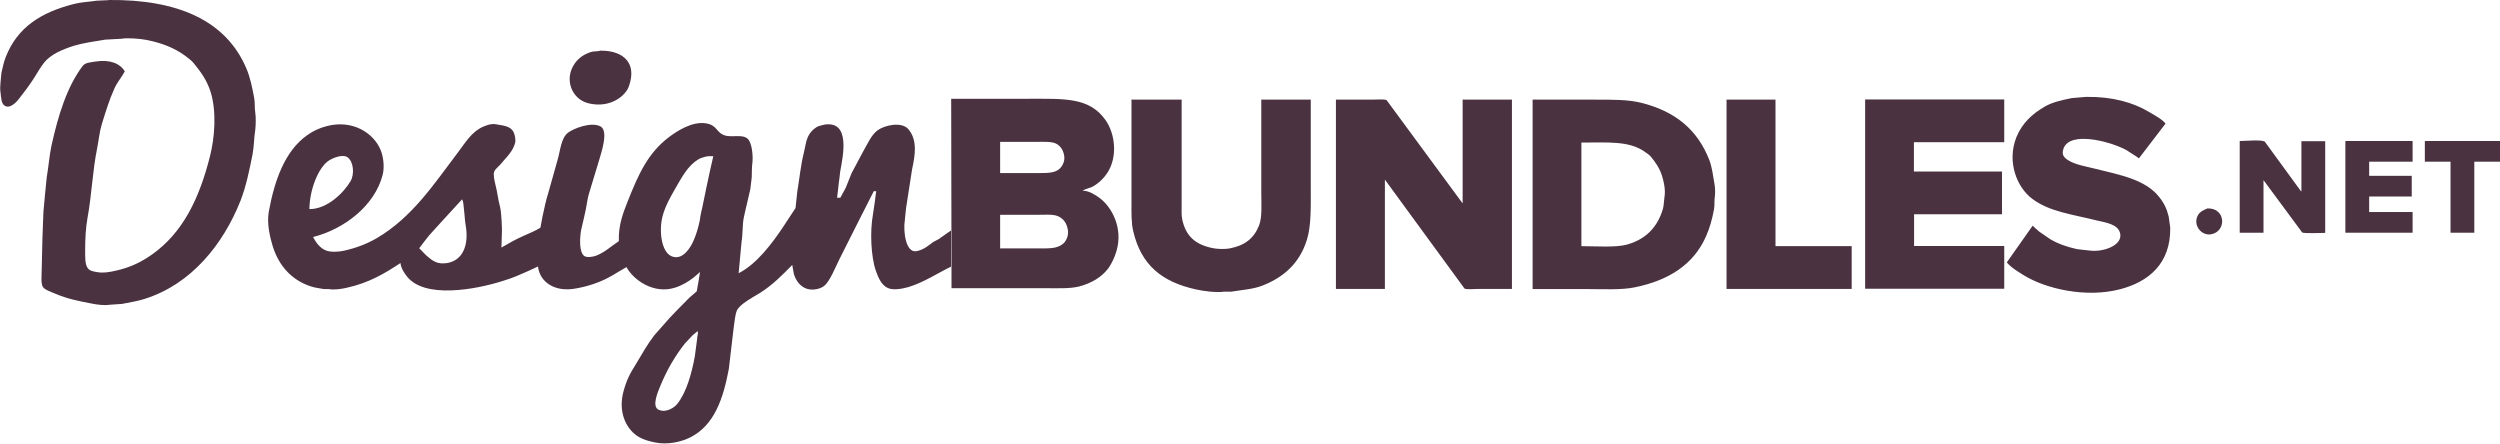
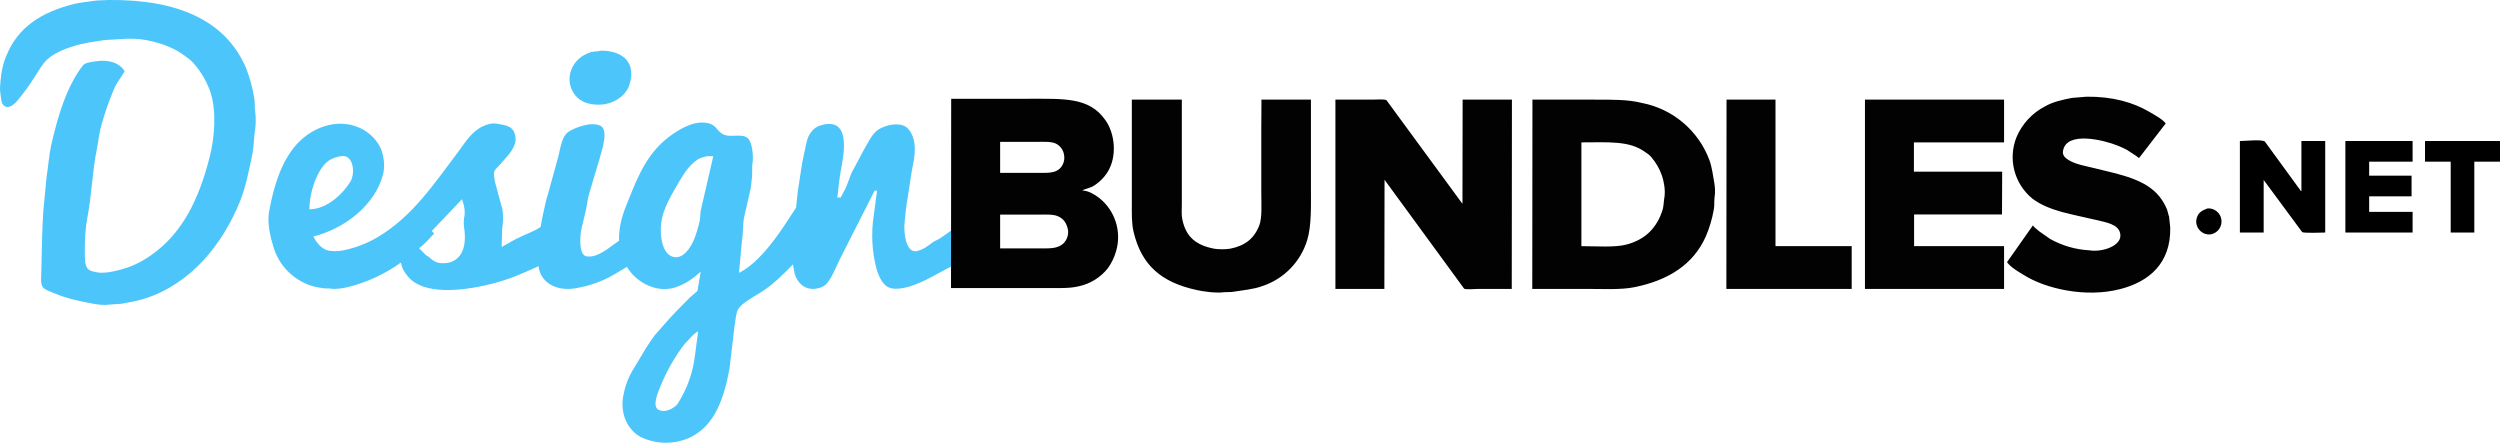
- <svg xmlns="http://www.w3.org/2000/svg" version="1.1" viewBox="0 0 1450.3 257">
-   <defs>
-     <style>
-       .cls-1 {
-         fill: #4a3241;
-         fill-rule: evenodd;
-       }
-     </style>
-   </defs>
-   <g>
-     <g id="Layer_1">
-       <g>
-         <path class="cls-1" d="M63,0c40-.4,67.9,11.8,79.8,39.4,2.3,5.3,3.5,11.1,4.7,17.7.5,2.7.1,5.4.6,8.3.4,2.6.3,7.2,0,9.8-.8,4.9-.7,9.7-1.6,14.4-1.9,9.6-3.8,18.7-7,26.9-10.1,25.4-28.6,48.4-55.6,56.9-4.1,1.3-8.4,2-13.1,2.9-2.4.2-4.9.3-7.3.5-3.2.5-7.2-.1-9.8-.6-8-1.5-14.8-2.9-21.3-5.7-2.1-.9-6.4-2.3-7.5-4-1.3-2-.7-7.1-.7-10.2.1-5.9.3-11.8.4-17.7.1-2.7.2-5.5.3-8.2.1-2.5.2-5.1.3-7.6.6-6.6,1.2-13.2,1.9-19.9,1.1-6.2,1.5-12.6,2.8-18.6,3.9-17.5,8.9-33.9,18.1-46.1,1.5-1.9,4.4-2,7.4-2.5,8.1-1.3,14.2,1,17,5.7-1.8,3.4-4.5,6.4-6.1,10.1-2.9,6.4-5,13.3-7.2,20.4-1.4,4.6-1.8,9.4-2.8,14.4-2.6,12.8-3.1,26.9-5.5,39.9-1.1,6.1-1.4,12.5-1.4,19.3,0,3.7-.1,7.7,1.4,9.9,1.2,1.8,3.3,2.1,5.8,2.5,3.3.6,7.2-.1,9.8-.7,9-1.9,15.4-5.1,21.7-9.5,18-12.7,27.5-32.5,33.7-57,2.8-10.9,3.9-26.1.4-37.3-2.1-6.8-5.8-11.8-9.7-16.6-1.4-1.8-3.5-3.2-5.3-4.6-6.1-4.4-13.1-7.2-22-9-3.5-.7-10.9-1.4-15-.7-3.1.2-6.1.3-9.2.5-6.6,1.1-12.7,1.9-18.3,3.6-6.5,2.1-13.2,4.9-17,9.6-2.2,2.8-4,5.9-5.9,9-2.7,4.2-5.7,8.2-8.7,12-1.2,1.6-4.9,5.9-8.1,4.3-2.4-1.3-2.2-4.5-2.7-7.8-.3-1.7-.2-4.2,0-5.8.2-1.8.3-3.7.5-5.5.7-3.4,1.5-6.7,2.6-9.5C10.2,15.8,23.7,7.2,42.9,2.3c4.2-1.1,8.7-1.2,13.2-1.9,2.3-.1,4.6-.2,6.9-.3Z" />
-         <path class="cls-1" d="M348.4,29.4c11.3-.2,20.2,5.5,17.3,17.7-.4,1.6-.9,3.3-1.6,4.6-3.6,6.2-12.4,10.8-22.8,8.2-9.7-2.4-14.3-14.1-7.8-23.2,2.2-3.1,5.5-5.4,9.6-6.6,1.6-.5,3.7-.1,5.3-.8Z" />
-         <path class="cls-1" d="M545.5,138.2c-1.4.7-2.7,1.5-4.1,2.2-2.9,2.1-5.5,4.5-9.7,5.3-6.3,1.2-7.8-11.6-6.8-17.9.2-2.3.5-4.6.7-6.9,1.2-7.5,2.3-15.1,3.5-22.6,1.9-8.5,3.1-17-2-23.2-3.9-4.8-13.9-2.5-18,.5-3.7,2.8-5.6,7.5-8,11.6-2.3,4.4-4.7,8.7-7,13.1-1.2,3-2.3,5.8-3.5,8.7-1,1.9-2,3.7-3.1,5.7h-1.9c.3-2,.7-5.7,1-8.6.3-2.2.6-4.3.8-6.5,1.8-9.7,6-29.7-9.2-27.3-1.1.3-2.3.6-3.4.9-2.7,1.2-5,3.7-6.2,6.4-1.2,2.7-1.5,6-2.3,9.1-1.8,7.2-2.5,14.9-3.8,22.6-.3,3.1-.7,6.3-1,9.4-2.4,3.6-4.7,7.2-7.1,10.8-6.4,9.6-15.4,21.7-25.9,27,.6-6.1,1.1-12.2,1.7-18.3.8-4.7.4-9.6,1.3-14,1.2-5.8,2.6-10.9,3.8-16.6.3-2.3.5-4.6.8-6.8,0-2.3.1-4.5.2-6.8.9-5.3-.1-13.7-2.8-15.7-3.3-2.6-9.3-.3-13.5-1.9-4.6-1.8-4-5.7-10.2-6.8-8.4-1.5-17.5,4.8-21.8,8-12.2,9.3-17.6,21.5-23.7,36.8-2.7,6.9-5.6,13.8-5.3,23.5-4.3,2.8-8,6.4-13.1,8.4-1.6.6-5.1,1.3-6.8.3-3.3-2-2.8-11-1.9-15.5.9-3.8,1.8-7.6,2.6-11.4.7-3.4,1-6.7,2-9.8,1.9-6.3,3.8-12.6,5.7-18.8,1.2-4.3,5.8-17.2.8-19.8-5.5-2.8-15.6,1.3-18.7,3.6-4.2,3.2-4.5,10.4-6.2,16.1-1.8,6.3-3.5,12.5-5.3,18.8-1.4,4.4-2.3,8.9-3.4,13.9-.4,2.1-.8,4.3-1.2,6.4-2.9,1.8-6.3,3.2-9.5,4.6-4.6,2-9,4.5-13.1,6.9.1-3.5.3-10.4.3-10.4,0,0-.2-9.7-1.1-13.1-1.3-4.8-1.5-8.6-2.8-13.4-.3-1.3-1.2-5.1-.7-6.8.5-1.8,2.5-3.1,3.6-4.4,3.1-3.9,7.8-7.7,8.8-13.5,0-.8-.1-1.7-.2-2.5-1-6-4.9-6.4-11-7.4-2.9-.5-5.7.6-7.5,1.4-6.6,2.8-10.3,9.2-14.4,14.6-14.2,18.7-26.6,37.9-47.4,50.1-5.7,3.3-11.9,5.7-19.2,7.3-2.9.6-7.5.9-10.2-.2-3.4-1.3-5.8-4.6-7.5-7.8,18.2-4.6,35.8-18.2,40.4-36.1,1.2-4.8.3-10.8-1.2-14.4-4-9.8-16.2-17.7-31-13.9-4.5,1.1-8.4,3-11.7,5.4-12.8,9.1-18.9,26.1-22.2,44.5-1.2,6.7.8,14.9,2.3,19.8,3.6,11.5,11.1,19.9,22.6,23.5,2.2.7,4.6.9,7.1,1.4.9,0,1.9,0,2.8,0,3.4.6,7.7-.1,10.6-.8,12.7-2.8,21.8-8.2,31-14.3.5,3.3,2.1,5.6,3.8,7.8,10.4,13.1,39.8,7.5,54.9,2.8,3.3-1,6.5-2.1,9.5-3.4,4.1-1.7,7.8-3.4,11.6-5.2,1.1,9.4,10.1,14.9,21.7,12.8,8.1-1.4,15.3-4,21.4-7.6,2.7-1.6,5.3-3.2,8-4.7,0,0,.1-.1.2-.2,4,7.5,15.8,15.9,28.1,12,4.2-1.3,7.8-3.5,10.9-5.9,1.2-1.1,2.5-2.1,3.7-3.2-.6,3.7-1.2,7.5-1.9,11.2-1.5,1.3-2.9,2.5-4.4,3.8-2.3,2.4-4.7,4.7-7,7.1-1.4,1.5-2.9,3-4.3,4.5-3,3.4-6,6.8-9,10.2-3.9,5.1-7,10.6-10.4,16.3-1.6,2.7-3.4,5.4-4.7,8.4-1.3,2.9-2.3,6-3.1,9.4-2.5,11.5,2.5,20.8,9.3,24.8,2.6,1.5,5.7,2.4,9,3.1,7.6,1.7,15.8-.3,20.9-2.9,13.8-7,19-22.1,22.3-39.6.9-7.9,1.9-15.9,2.8-23.8.6-3.6.7-7.3,1.9-10.2,1.6-3.7,9.9-8,13.6-10.3,7.1-4.5,12.8-10.3,18.5-16.1.3,1.8.7,3.7,1,5.5,1.6,5.1,6.1,10.3,13.7,8.4,1.3-.3,2.7-.9,3.6-1.6,3.5-2.5,6.9-11.4,9.1-15.7,6.6-13.2,13.3-26.4,19.9-39.4h1.4c-.6,5-1.2,9.1-1.9,13.6-1.8,9.9-1.1,24.6,1.7,32.6,1.4,4,3.3,8.4,7,10,3.3,1.5,8.9.3,12-.6,8.9-2.7,16.9-8.1,24.6-11.8v-21c-1.9,1.2-4.8,3.5-6.8,4.7ZM179.5,121.4c0-10.7,4.9-24,11.2-28.2,1.9-1.3,8-4.1,11-1.9,3.5,2.6,4,10,1.6,13.9-3.9,6.6-13.5,16.2-23.8,16.1ZM268,115.6c.5.8.5.9.8,2.4l.7,6.9s.3,4.1.7,6.1c1.7,10.3-1.1,19-9.4,21.3-1.7.5-4.7.7-6.6.2-3.3-.9-5.4-3.1-7-4.4-1.3-1.4-2.7-2.7-4-4.1,1-1.5,5.8-7.5,5.8-7.5,0,0,13.3-14.7,19.1-20.9ZM404.5,196c-.5,3.5-.9,7.1-1.4,10.6-1.8,10-4.9,21.1-10.2,27.7-1.6,2-6.2,5.3-10.6,3.5-4.7-1.8-.3-11.2.8-14,3.7-9,8.5-17.3,14.1-24.4,1.5-1.6,3.1-3.3,4.6-4.9,1-.8,1.9-1.6,2.9-2.4.4.5,0,2.9-.3,3.8ZM407.3,120.8s-1.2,5-1.3,6.9c-.9,4.4-2.1,8.4-3.7,12-1.6,3.7-6.2,11.6-12.6,9-6.2-2.5-7.5-15.2-5.3-23.4,1.6-6,4.7-11.3,7.5-16.2,3.7-6.3,6.9-12.7,13.1-16.6,1.3-.8,2.9-1.2,4.6-1.7.9-.2,1.9-.2,2.8-.2h1.4c-2.4,10-6.5,30.3-6.5,30.3Z" />
-       </g>
-       <path class="cls-1" d="M917.4,82.6v60.2c8.2,0,19.8.9,26.4-.9,10.8-3,17.6-9.9,20.8-20.4.7-2.3.6-4.5,1-7.2.7-4.2-.4-9-1.4-12.2-1.4-4.5-3.7-7.8-6.4-11.1-1-1.2-2.4-2.1-3.7-3-9.1-6.4-21.3-5.3-36.7-5.3ZM1259,132.1c.3,20.9-12.6,31.4-29.1,35.7-19.9,5.2-43.3-.3-56-8.2-3.3-2.1-7.3-4.4-9.7-7.4,5-7.1,10-14.2,15-21.3.4.4.8.8,1.2,1.2.9.7,1.7,1.5,2.5,2.2,2.1,1.5,4.2,2.9,6.4,4.4,4.5,2.7,9.7,4.5,15.5,5.8,2.4.3,4.7.6,7.1.8,7.5,1.2,19.3-2.6,18.1-9.6-1-5.7-8.5-6.6-14-7.9-14-3.5-27.2-5-37.1-12.5-8.8-6.6-14.8-21.3-9.2-35.6,3.3-8.2,9.2-13.6,16.4-17.8,4.4-2.6,9.9-3.8,15.8-5,2.8-.2,5.6-.5,8.4-.7,15-.2,27.2,3.2,36.5,8.8,3,1.8,7.3,4,9.4,6.6v.2c-5.1,6.7-10.3,13.4-15.4,20.1-.6-.5-1.2-1-1.9-1.4-1.7-1.1-3.5-2.3-5.3-3.4-1.7-1-3.6-1.7-5.5-2.5-7.4-3-29.5-8.7-31.4,3.1-.5,2.8,1.5,4.2,3,5.2,4.2,2.7,10.3,3.6,15.8,5,14.6,3.6,29.2,6.3,37.1,16.4,1.8,2.2,3.3,4.7,4.4,7.6.4,1.2.7,2.5,1.1,3.7h0M656.6,57.8c9.6,0,19.3,0,28.9,0v60.6c0,3-.2,6.2.3,8.7,2.1,10.2,8,15.1,18.6,17,2.5.4,6.4.5,9,0,8.8-1.7,14-5.8,17-13.3,1.9-4.8,1.3-12.5,1.3-19v-36.3c0-5.9,0-11.8,0-17.7,9.6,0,19.2,0,28.7,0v50.1c0,11.3.4,23-2.3,31.4-4.2,13.3-13.2,21.5-25.8,26.4-5.4,2.1-11.3,2.4-18,3.5-1.4,0-2.8,0-4.2,0-4.6.7-12.4-.4-16.3-1.3-19.9-4.4-31.8-14.2-36.4-33.8-1.2-5-1-11.1-1-17.2v-22.8c0-12.2,0-24.4,0-36.6ZM774.9,57.8h21.3c2,0,7-.4,8.2.3,14.7,20,29.4,39.9,44.1,59.9h0c0-20.1,0-40.2,0-60.2,9.5,0,19,0,28.6,0,0,36.6,0,73.2,0,109.8h-19.4c-2,0-6.7.5-8.1-.2-15.4-21.1-30.8-42.1-46.2-63.2h0c0,21.1,0,42.2,0,63.4-9.5,0-18.9,0-28.4,0,0-36.6,0-73.2,0-109.8ZM889,57.8h36.2c9.8,0,19.4-.1,27.2,1.9,19.6,5,32.3,15.5,39.2,33.1,1.6,4.2,2.1,8.8,3,13.9.4,2.1.5,5.2.2,7.3-.4,2.7,0,5.1-.5,7.6-1.1,5.8-2.5,10.8-4.6,15.5-7.2,16.4-21.7,25.6-41.4,29.6-8,1.6-18.2,1-27.6,1-10.5,0-21.1,0-31.6,0,0-36.6,0-73.2,0-109.8ZM1030,142.8c14.7,0,29.5,0,44.2,0,0,8.3,0,16.5,0,24.8-24.2,0-48.4,0-72.6,0,0-36.6,0-73.2,0-109.8,9.5,0,18.9,0,28.4,0v84.9ZM1110.3,82.6v16.9c17,0,34.1,0,51.1,0,0,8.3,0,16.5,0,24.8h-51v18.4c17.4,0,34.9,0,52.3,0,0,8.3,0,16.5,0,24.8-26.9,0-53.8,0-80.7,0,0-36.6,0-73.2,0-109.8,26.9,0,53.8,0,80.7,0,0,8.2,0,16.5,0,24.8h-52.2ZM551.8,57.3h43.7c22.2,0,36.3-1,45.8,12.3,5.6,7.9,7.1,21,1.4,30.2-2.2,3.5-5.2,6.4-8.7,8.4-1.4.8-4.8,1.5-5.9,2.4,3.8.1,7.2,2.4,9.6,4.1,7.4,5.4,13.9,17.7,10,30.9-1.1,3.8-2.7,7.1-4.7,10-3.9,5.2-9.8,8.7-17,10.6-5.2,1.3-12,1-18.5,1h-29.5c-8.7,0-17.3,0-26,0M580.2,82.3v18.1h22c5.6,0,9.9,0,12.6-2.6,1.5-1.5,3.2-4.3,2.5-7.8-.6-3.2-2.3-5.6-4.9-6.8-2.8-1.2-7.2-.9-11.2-.9h-21ZM580.2,124.5v19.6h22.2c6.4,0,10.7.2,14.2-2.6,1.7-1.3,3.5-4.7,2.9-8.1-.7-4.1-2.6-6.6-5.8-8-2.8-1.2-7.4-.8-11.4-.8h-22.1Z" />
-       <g>
-         <path class="cls-1" d="M1299.4,81.8c3.4,0,11.9-.9,14.4.3,7,9.6,14,19.2,21,28.8h.3v-29h13.8v53.2c-2.1,0-12.5.5-13.4-.3-7.4-10.1-14.9-20.2-22.4-30.3v30.5h-13.8v-53.2Z" />
-         <path class="cls-1" d="M1360.6,81.8h39v12h-25.2v8.2h24.7v12h-24.7v9h25.2v12h-39v-53.2Z" />
-         <path class="cls-1" d="M1406.8,81.8h43.5v12h-14.9v41.2h-13.8v-41.2h-14.9v-12Z" />
-         <path class="cls-1" d="M1280.6,120.9c10.7-.3,11.2,13.3,2.2,15-5.4,1-10.1-4.5-8.3-9.8,1.1-3.1,3.2-3.9,6.1-5.2Z" />
-       </g>
-     </g>
+ <svg xmlns="http://www.w3.org/2000/svg" viewBox="0 0 1450.3 257" xml:space="preserve">
+   <g clip-rule="evenodd" fill="#4CC5FB" fill-rule="evenodd">
+     <path d="M63 0c40-.4 67.9 11.8 79.7 39.4a83.8 83.8 0 0 1 4.8 17.6c.5 2.7.1 5.4.6 8.3.4 2.6.3 7.2-.1 9.8-.8 5-.7 9.8-1.6 14.4-2 9.6-3.8 18.7-7 26.9-10.2 25.4-28.7 48.4-55.7 56.9-4 1.3-8.4 2-13.1 2.9l-7.3.5c-3.2.5-7.1-.1-9.8-.6-8-1.5-14.8-3-21.3-5.7-2-.9-6.4-2.2-7.5-4-1.4-2-.7-7-.7-10.2l.4-17.7.3-8.2.4-7.6 1.9-19.9c1-6.2 1.4-12.6 2.7-18.6 4-17.5 9-33.9 18.2-46 1.5-2 4.4-2.1 7.4-2.6 8-1.3 14.1 1 17 5.7-1.8 3.4-4.5 6.4-6.1 10.2A173 173 0 0 0 59 71.9c-1.4 4.6-1.8 9.4-2.8 14.5-2.6 12.7-3 26.8-5.5 39.8-1.2 6.1-1.5 12.5-1.5 19.4 0 3.7-.1 7.7 1.4 9.9 1.2 1.7 3.3 2 5.8 2.5 3.3.6 7.3-.1 9.9-.7 9-1.9 15.4-5 21.7-9.5 18-12.7 27.5-32.5 33.7-57 2.8-11 4-26.2.4-37.3a49.8 49.8 0 0 0-9.7-16.7c-1.4-1.7-3.5-3.2-5.3-4.5-6.1-4.5-13.1-7.2-22-9a53.4 53.4 0 0 0-15-.6l-9.2.5c-6.5 1-12.7 1.8-18.3 3.6-6.5 2-13.2 4.9-17 9.6-2.2 2.8-4 6-6 9-2.6 4.1-5.6 8.2-8.7 12-1.2 1.6-4.9 6-8 4.3C.5 60.4.7 57.2.2 53.9c-.3-1.7-.2-4.2 0-5.8l.6-5.5c.6-3.4 1.4-6.7 2.6-9.6C10.2 15.8 23.7 7.2 42.9 2.3 47 1.3 51.6 1 56 .3L63 0zM348.4 29.4c11.3-.2 20.1 5.5 17.3 17.8-.4 1.6-.9 3.3-1.7 4.6-3.6 6.2-12.3 10.8-22.8 8.2-9.6-2.4-14.3-14-7.8-23.2 2.2-3.1 5.6-5.4 9.6-6.6 1.6-.5 3.7-.2 5.4-.8zM545.5 138.2l-4 2.1c-3 2.1-5.6 4.5-9.8 5.4-6.3 1.2-7.8-11.6-6.8-18l.7-6.9 3.5-22.6c1.9-8.5 3-17-2-23.2-3.9-4.9-13.9-2.6-18 .5-3.7 2.8-5.5 7.4-8 11.5l-7 13.1-3.4 8.8-3 5.7h-2c.4-2 .7-5.8 1-8.7l1-6.5c1.8-9.7 5.9-29.8-9.2-27.3l-3.4.9c-2.8 1.2-5 3.7-6.2 6.4-1.2 2.7-1.5 6-2.3 9.1-1.7 7.2-2.5 15-3.8 22.6l-1 9.4-7.1 10.8c-6.5 9.6-15.5 21.7-26 27l1.7-18.4c.8-4.7.4-9.6 1.3-14 1.2-5.8 2.6-11 3.8-16.6l.8-6.8.1-6.8c1-5.2-.1-13.6-2.8-15.7-3.3-2.6-9.3-.2-13.4-1.8-4.6-1.8-4-5.8-10.2-6.9-8.4-1.5-17.5 4.8-21.8 8-12.2 9.3-17.6 21.5-23.7 36.9-2.8 6.9-5.6 13.8-5.4 23.5-4.3 2.8-8 6.3-13.1 8.3-1.6.7-5 1.3-6.8.3-3.3-2-2.8-11-1.9-15.5l2.7-11.4c.7-3.4 1-6.6 2-9.8l5.6-18.8c1.2-4.4 5.8-17.3.8-19.8-5.5-2.8-15.6 1.3-18.8 3.6-4.2 3.2-4.5 10.4-6.2 16l-5.2 18.9c-1.4 4.3-2.3 8.8-3.4 13.8l-1.2 6.4c-2.9 1.9-6.2 3.3-9.5 4.7-4.6 2-9 4.5-13.1 6.9l.3-10.4c.6-3.6.8-8.7 0-12l-3.9-14.4c-.3-1.4-1.2-5.1-.7-6.9.6-1.7 2.5-3 3.6-4.4 3.2-3.9 7.8-7.7 8.8-13.5l-.1-2.5c-1-6-5-6.5-11-7.5-3-.4-5.7.6-7.5 1.4-6.6 2.8-10.4 9.2-14.4 14.6-14.2 18.7-26.6 37.9-47.4 50.1a65.3 65.3 0 0 1-19.3 7.4c-2.8.6-7.5.8-10.1-.2-3.5-1.4-5.9-4.6-7.5-7.8 18.2-4.6 35.8-18.2 40.4-36 1.3-4.8.4-10.8-1.1-14.5-4-9.8-16.2-17.7-31-14-4.6 1.2-8.4 3.1-11.8 5.5-12.8 9-18.8 26-22.2 44.5-1.2 6.7.8 14.9 2.3 19.8a33.9 33.9 0 0 0 22.6 23.4c2.3.7 4.7 1 7.2 1.4h2.8c3.3.7 7.6 0 10.6-.7a89.5 89.5 0 0 0 31-14.3c.5 3.3 2.1 5.7 3.8 7.8 10.4 13.2 39.8 7.5 55 2.8 3.2-1 6.4-2.1 9.4-3.4 4-1.6 7.8-3.4 11.6-5.1 1.1 9.4 10.1 14.8 21.7 12.8 8.1-1.4 15.3-4 21.5-7.6l8-4.7.1-.2c4 7.5 15.8 15.9 28.2 12a36 36 0 0 0 10.9-6l3.7-3.1-1.9 11.2-4.4 3.8-7 7.1-4.3 4.5-9 10.2c-3.9 5.1-7 10.6-10.4 16.3-1.6 2.7-3.4 5.4-4.7 8.4-1.3 2.9-2.3 6-3 9.4-2.6 11.5 2.5 20.7 9.3 24.7a33.5 33.5 0 0 0 29.8.3c13.8-7 19-22.1 22.3-39.6L426 190c.7-3.6.7-7.3 2-10.2 1.6-3.7 9.9-8 13.5-10.3 7.1-4.5 12.8-10.3 18.5-16.1l1 5.5c1.6 5 6 10.2 13.7 8.3a11 11 0 0 0 3.7-1.6c3.5-2.5 6.9-11.4 9-15.6l20-39.4h1.4l-1.8 13.6a76.5 76.5 0 0 0 1.7 32.6c1.4 4 3.3 8.4 7 10 3.3 1.5 9 .3 12-.6 8.9-2.7 16.9-8.1 24.6-11.8v-21c-1.9 1.3-4.8 3.5-6.8 4.7zm-366-16.8c0-10.6 5-24 11.2-28.2 1.9-1.3 8-4 11-1.9 3.6 2.6 4 10 1.6 14-3.9 6.6-13.5 16.2-23.8 16.1zm81.2 30.9c-1.7.4-4.7.6-6.6.1-3.3-.9-4.6-3.2-7-4.4l-4-4c2.4-1.8 4.9-4.2 6.8-6.5l2-2-.7-.7-.7-.8 17.5-18.4.8 2.4c.5 1.7 1 4.4.7 6.9a20 20 0 0 0-.4 6c1.7 10.4-.1 19-8.4 21.4zM404.5 196l-1.4 10.7a66 66 0 0 1-10.1 27.7c-1.7 2-6.3 5.3-10.6 3.5-4.7-1.8-.3-11.2.8-14 3.7-9 8.5-17.3 14-24.4l4.7-5 2.8-2.3c.4.5 0 3-.2 3.8zm2-73.8-.5 5.5c-1 4.4-2.1 8.3-3.7 12-1.7 3.7-6.2 11.6-12.7 9-6.2-2.5-7.5-15.2-5.2-23.5 1.6-6 4.7-11.3 7.5-16.2 3.7-6.3 7-12.7 13-16.6 1.4-.8 3-1.2 4.7-1.7l2.8-.1h1.4l-7.3 31.6z" />
+   </g>
+   <g clip-rule="evenodd" fill-rule="evenodd">
+     <path d="M917.4 82.6v60.2c8.2 0 19.8.9 26.4-1 10.8-2.9 17.6-9.8 20.8-20.4.6-2.2.5-4.5 1-7.2.6-4.1-.4-9-1.4-12.1a32.7 32.7 0 0 0-6.3-11c-1-1.3-2.5-2.2-3.8-3.1-9.1-6.5-21.3-5.4-36.7-5.4zm341.6 49.5c.4 20.9-12.6 31.4-29 35.6-20 5.2-43.4-.2-56-8.2-3.4-2-7.4-4.4-9.7-7.4l15-21.3 1.1 1.2 2.6 2.2 6.3 4.4a52.1 52.1 0 0 0 22.7 6.6c7.5 1.3 19.3-2.6 18-9.6-1-5.7-8.5-6.6-14-8-14-3.4-27.2-5-37-12.4a31.1 31.1 0 0 1-9.2-35.6 35.7 35.7 0 0 1 16.4-17.8c4.4-2.6 10-3.9 15.8-5l8.4-.7c15-.2 27.2 3.3 36.5 8.8 3 1.8 7.3 4 9.4 6.6v.2l-15.4 20-1.9-1.4-5.2-3.4c-1.8-1-3.6-1.7-5.5-2.5-7.4-3-29.5-8.7-31.5 3.1-.5 2.8 1.5 4.2 3 5.2 4.2 2.7 10.2 3.6 15.8 5 14.6 3.6 29.2 6.3 37.2 16.4a30 30 0 0 1 4.4 7.6l1 3.7h.1M656.6 57.8h29V118.6c0 3-.3 6.1.3 8.7 2.1 10.2 8 15 18.6 17 2.6.4 6.4.4 9 0 8.8-1.7 14-5.9 17-13.4 1.8-4.8 1.2-12.5 1.2-19V75.5l.1-17.7h28.7V108c0 11.3.4 23-2.2 31.4a40.5 40.5 0 0 1-25.8 26.5c-5.4 2-11.3 2.4-18 3.5l-4.2.1c-4.7.7-12.5-.4-16.3-1.3-20-4.4-31.8-14.1-36.4-33.8-1.2-5-1-11-1-17.2V57.8zm118.3 0H796c2 0 7-.4 8.3.3l44 60h.1l.1-60.3h28.6l-.1 109.8h-19.4c-2 0-6.7.5-8.2-.1l-46.2-63.2-.1 63.3h-28.4V57.8zm114.1 0h36.2c9.8 0 19.4-.1 27.2 1.9a52.4 52.4 0 0 1 39.2 33c1.6 4.3 2.1 9 3 14 .3 2 .5 5.1.1 7.3-.4 2.7 0 5.1-.5 7.6a69.4 69.4 0 0 1-4.6 15.5c-7.2 16.3-21.7 25.5-41.4 29.5-8 1.6-18.2 1-27.6 1h-31.7l.1-109.8zm141 85h44.2v24.8h-72.7l.1-109.8h28.4v85zm80.3-60.2v17h51.2l-.1 24.8h-51v18.4h52.2v24.8h-80.7V57.8h80.7v24.8h-52.3zM551.8 57.3h43.6c22.2 0 36.4-1 45.8 12.3 5.6 7.8 7 21 1.4 30.1a25.3 25.3 0 0 1-8.8 8.5c-1.4.8-4.8 1.5-5.9 2.3 3.8.2 7.2 2.4 9.6 4.2a29 29 0 0 1 10 30.9 32 32 0 0 1-4.8 10 29.3 29.3 0 0 1-17 10.5c-5.2 1.3-12 1-18.5 1h-55.5m28.5-84.8v18h22c5.5 0 9.8.2 12.6-2.5a8.8 8.8 0 0 0 2.5-7.8 8.7 8.7 0 0 0-5-6.8c-2.7-1.2-7.1-.9-11.1-.9h-21zm0 42.2v19.6h22.2c6.4 0 10.7.3 14.2-2.6a9.3 9.3 0 0 0 3-8c-.8-4.1-2.6-6.7-6-8.1-2.7-1.2-7.3-.9-11.3-.9h-22.1z" fill="#020202" />
+     <path d="M1299.4 81.8c3.4 0 12-1 14.4.2l21 28.8h.3v-29h13.8v53.1c-2.1 0-12.5.5-13.4-.3l-22.3-30.2v30.5h-13.8V81.8zM1360.6 81.8h39v12h-25.2v8.1h24.6v12h-24.6v9h25.2v12h-39V81.8zM1406.8 81.8h43.5v12h-14.9v41.1h-13.7V93.8h-14.9v-12zM1280.6 120.9a7.6 7.6 0 0 1 2.2 15c-5.5 1-10.2-4.5-8.3-9.8 1-3.1 3.2-4 6.1-5.2z" />
  </g>
</svg>
